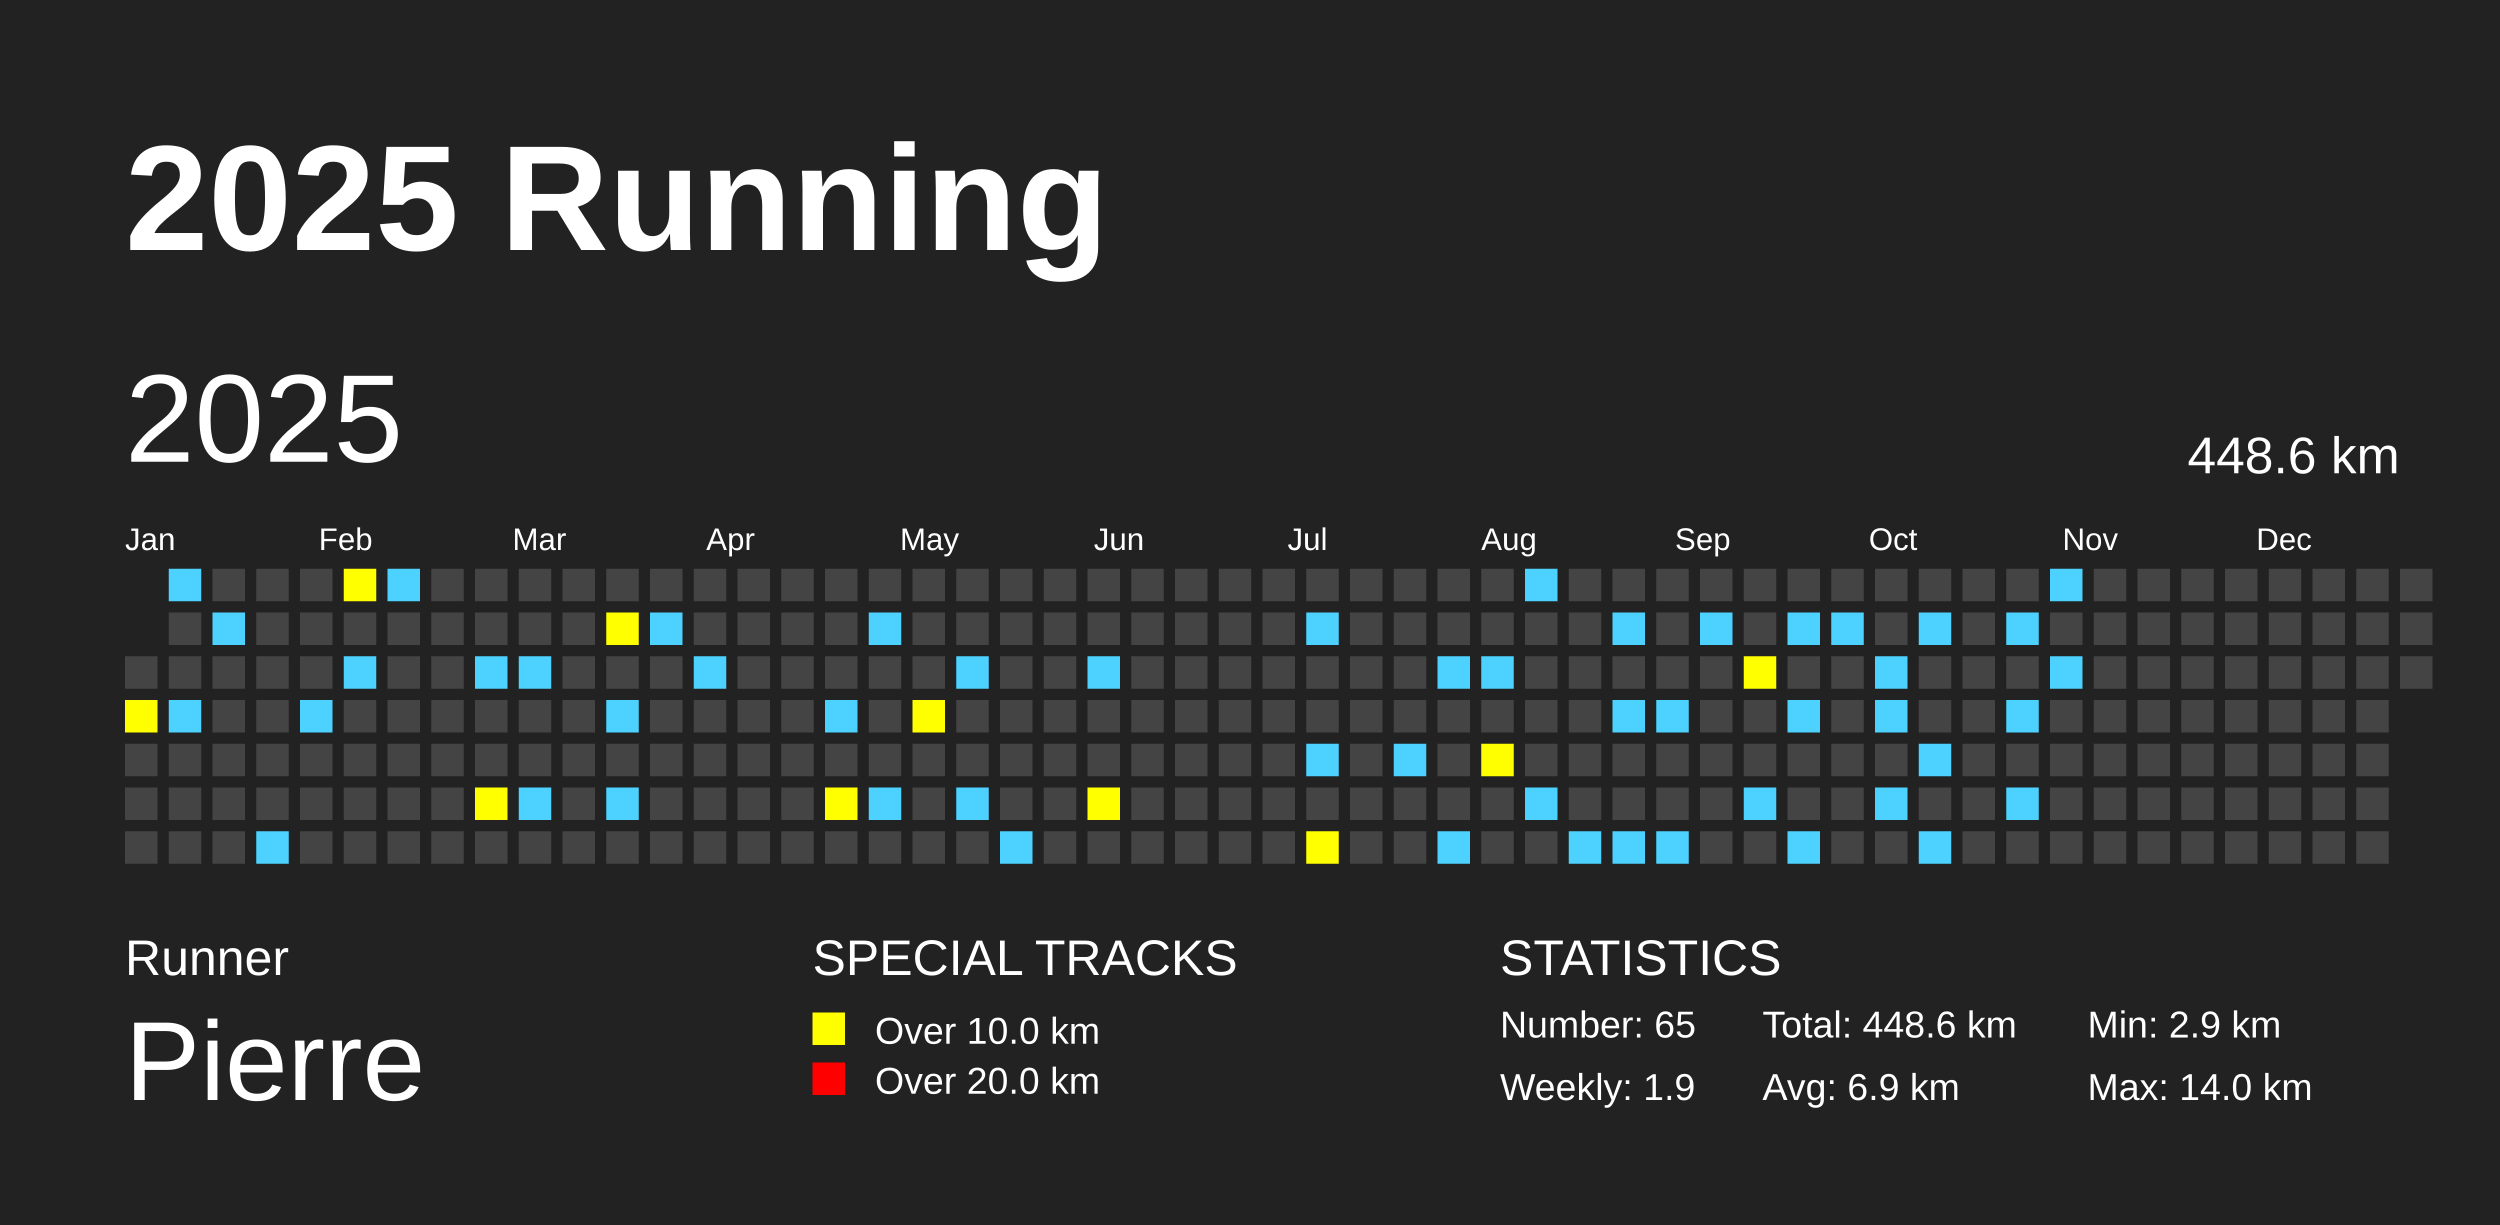
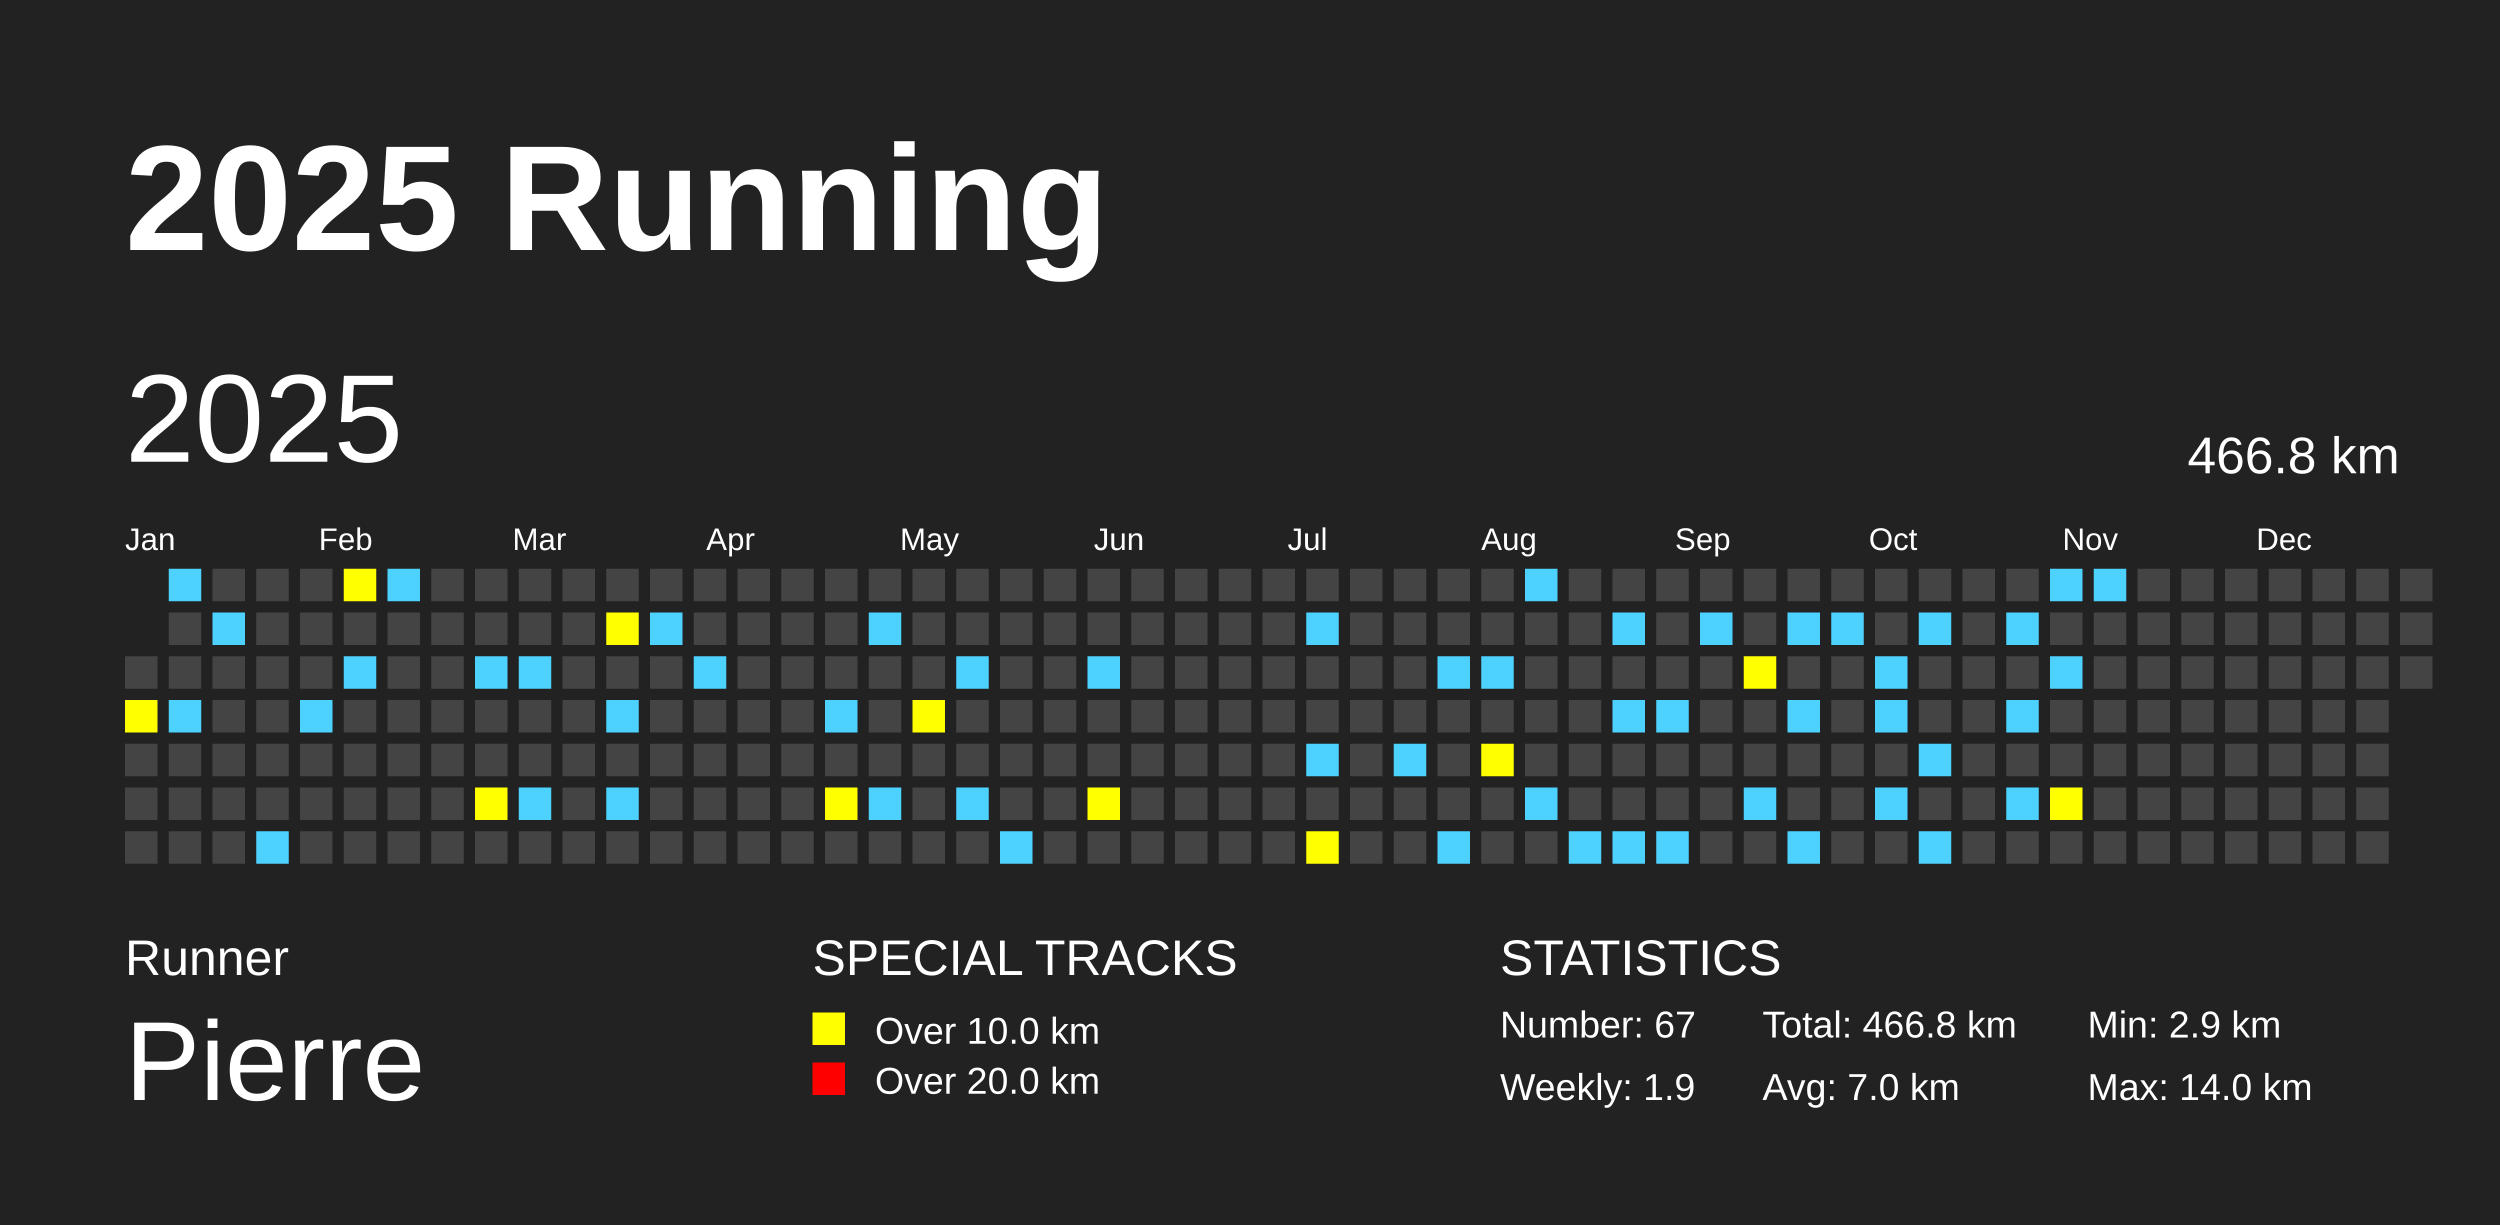
<svg xmlns="http://www.w3.org/2000/svg" baseProfile="full" height="98mm" version="1.1" viewBox="0,0,200,98" width="200mm">
  <defs />
  <rect fill="#222222" height="98" width="200" x="0" y="0" />
  <text fill="#FFFFFF" style="font-size:12px; font-family:Arial; font-weight:bold;" x="10" y="20">2025 Running</text>
  <text fill="#FFFFFF" style="font-size:4px; font-family:Arial" x="10" y="78">Runner</text>
  <text fill="#FFFFFF" style="font-size:9px; font-family:Arial" x="10" y="88">Pierre</text>
  <text fill="#FFFFFF" style="font-size:4px; font-family:Arial" x="65" y="78">SPECIAL TRACKS</text>
  <rect fill="yellow" height="2.6" width="2.6" x="65" y="81" />
  <text fill="#FFFFFF" style="font-size:3px; font-family:Arial" x="70" y="83.5">Over 10.0 km</text>
  <rect fill="red" height="2.6" width="2.6" x="65" y="85" />
  <text fill="#FFFFFF" style="font-size:3px; font-family:Arial" x="70" y="87.5">Over 20.0 km</text>
  <text fill="#FFFFFF" style="font-size:4px; font-family:Arial" x="120" y="78">STATISTICS</text>
-   <text fill="#FFFFFF" style="font-size:3px; font-family:Arial" x="120" y="83">Number: 65</text>
+   <text fill="#FFFFFF" style="font-size:3px; font-family:Arial" x="120" y="83">Number: 67</text>
  <text fill="#FFFFFF" style="font-size:3px; font-family:Arial" x="120" y="88">Weekly: 1.9</text>
-   <text fill="#FFFFFF" style="font-size:3px; font-family:Arial" x="141" y="83">Total: 448.6 km</text>
-   <text fill="#FFFFFF" style="font-size:3px; font-family:Arial" x="141" y="88">Avg: 6.9 km</text>
+   <text fill="#FFFFFF" style="font-size:3px; font-family:Arial" x="141" y="83">Total: 466.8 km</text>
+   <text fill="#FFFFFF" style="font-size:3px; font-family:Arial" x="141" y="88">Avg: 7.0 km</text>
  <text fill="#FFFFFF" style="font-size:3px; font-family:Arial" x="167" y="83">Min: 2.9 km</text>
  <text fill="#FFFFFF" style="font-size:3px; font-family:Arial" x="167" y="88">Max: 14.0 km</text>
  <text dominant-baseline="hanging" fill="#FFFFFF" style="font-size:10.0px; font-family:Arial;" x="10" y="30">2025</text>
-   <text dominant-baseline="hanging" fill="#FFFFFF" style="font-size:4.125px; font-family:Arial;" x="175" y="35">448.6 km</text>
+   <text dominant-baseline="hanging" fill="#FFFFFF" style="font-size:4.125px; font-family:Arial;" x="175" y="35">466.8 km</text>
  <text fill="#FFFFFF" style="font-size:2.5px; font-family:Arial" x="10.0" y="44">Jan</text>
  <text fill="#FFFFFF" style="font-size:2.5px; font-family:Arial" x="25.5" y="44">Feb</text>
  <text fill="#FFFFFF" style="font-size:2.5px; font-family:Arial" x="41.0" y="44">Mar</text>
  <text fill="#FFFFFF" style="font-size:2.5px; font-family:Arial" x="56.5" y="44">Apr</text>
  <text fill="#FFFFFF" style="font-size:2.5px; font-family:Arial" x="72.0" y="44">May</text>
  <text fill="#FFFFFF" style="font-size:2.5px; font-family:Arial" x="87.5" y="44">Jun</text>
  <text fill="#FFFFFF" style="font-size:2.5px; font-family:Arial" x="103.0" y="44">Jul</text>
  <text fill="#FFFFFF" style="font-size:2.5px; font-family:Arial" x="118.5" y="44">Aug</text>
  <text fill="#FFFFFF" style="font-size:2.5px; font-family:Arial" x="134.0" y="44">Sep</text>
  <text fill="#FFFFFF" style="font-size:2.5px; font-family:Arial" x="149.5" y="44">Oct</text>
  <text fill="#FFFFFF" style="font-size:2.5px; font-family:Arial" x="165.0" y="44">Nov</text>
  <text fill="#FFFFFF" style="font-size:2.5px; font-family:Arial" x="180.5" y="44">Dec</text>
  <rect fill="#444444" height="2.6" width="2.6" x="10.0" y="52.5" />
  <rect fill="yellow" height="2.6" width="2.6" x="10.0" y="56.0" />
  <rect fill="#444444" height="2.6" width="2.6" x="10.0" y="59.5" />
  <rect fill="#444444" height="2.6" width="2.6" x="10.0" y="63.0" />
  <rect fill="#444444" height="2.6" width="2.6" x="10.0" y="66.5" />
  <rect fill="#4DD2FF" height="2.6" width="2.6" x="13.5" y="45.5" />
  <rect fill="#444444" height="2.6" width="2.6" x="13.5" y="49.0" />
  <rect fill="#444444" height="2.6" width="2.6" x="13.5" y="52.5" />
  <rect fill="#4DD2FF" height="2.6" width="2.6" x="13.5" y="56.0" />
  <rect fill="#444444" height="2.6" width="2.6" x="13.5" y="59.5" />
  <rect fill="#444444" height="2.6" width="2.6" x="13.5" y="63.0" />
  <rect fill="#444444" height="2.6" width="2.6" x="13.5" y="66.5" />
  <rect fill="#444444" height="2.6" width="2.6" x="17.0" y="45.5" />
  <rect fill="#4DD2FF" height="2.6" width="2.6" x="17.0" y="49.0" />
  <rect fill="#444444" height="2.6" width="2.6" x="17.0" y="52.5" />
  <rect fill="#444444" height="2.6" width="2.6" x="17.0" y="56.0" />
  <rect fill="#444444" height="2.6" width="2.6" x="17.0" y="59.5" />
  <rect fill="#444444" height="2.6" width="2.6" x="17.0" y="63.0" />
  <rect fill="#444444" height="2.6" width="2.6" x="17.0" y="66.5" />
  <rect fill="#444444" height="2.6" width="2.6" x="20.5" y="45.5" />
  <rect fill="#444444" height="2.6" width="2.6" x="20.5" y="49.0" />
  <rect fill="#444444" height="2.6" width="2.6" x="20.5" y="52.5" />
  <rect fill="#444444" height="2.6" width="2.6" x="20.5" y="56.0" />
  <rect fill="#444444" height="2.6" width="2.6" x="20.5" y="59.5" />
  <rect fill="#444444" height="2.6" width="2.6" x="20.5" y="63.0" />
  <rect fill="#4DD2FF" height="2.6" width="2.6" x="20.5" y="66.5" />
  <rect fill="#444444" height="2.6" width="2.6" x="24.0" y="45.5" />
  <rect fill="#444444" height="2.6" width="2.6" x="24.0" y="49.0" />
  <rect fill="#444444" height="2.6" width="2.6" x="24.0" y="52.5" />
  <rect fill="#4DD2FF" height="2.6" width="2.6" x="24.0" y="56.0" />
  <rect fill="#444444" height="2.6" width="2.6" x="24.0" y="59.5" />
  <rect fill="#444444" height="2.6" width="2.6" x="24.0" y="63.0" />
  <rect fill="#444444" height="2.6" width="2.6" x="24.0" y="66.5" />
  <rect fill="yellow" height="2.6" width="2.6" x="27.5" y="45.5" />
  <rect fill="#444444" height="2.6" width="2.6" x="27.5" y="49.0" />
  <rect fill="#4DD2FF" height="2.6" width="2.6" x="27.5" y="52.5" />
  <rect fill="#444444" height="2.6" width="2.6" x="27.5" y="56.0" />
  <rect fill="#444444" height="2.6" width="2.6" x="27.5" y="59.5" />
  <rect fill="#444444" height="2.6" width="2.6" x="27.5" y="63.0" />
  <rect fill="#444444" height="2.6" width="2.6" x="27.5" y="66.5" />
  <rect fill="#4DD2FF" height="2.6" width="2.6" x="31.0" y="45.5" />
  <rect fill="#444444" height="2.6" width="2.6" x="31.0" y="49.0" />
  <rect fill="#444444" height="2.6" width="2.6" x="31.0" y="52.5" />
  <rect fill="#444444" height="2.6" width="2.6" x="31.0" y="56.0" />
  <rect fill="#444444" height="2.6" width="2.6" x="31.0" y="59.5" />
  <rect fill="#444444" height="2.6" width="2.6" x="31.0" y="63.0" />
  <rect fill="#444444" height="2.6" width="2.6" x="31.0" y="66.5" />
  <rect fill="#444444" height="2.6" width="2.6" x="34.5" y="45.5" />
  <rect fill="#444444" height="2.6" width="2.6" x="34.5" y="49.0" />
  <rect fill="#444444" height="2.6" width="2.6" x="34.5" y="52.5" />
  <rect fill="#444444" height="2.6" width="2.6" x="34.5" y="56.0" />
  <rect fill="#444444" height="2.6" width="2.6" x="34.5" y="59.5" />
  <rect fill="#444444" height="2.6" width="2.6" x="34.5" y="63.0" />
  <rect fill="#444444" height="2.6" width="2.6" x="34.5" y="66.5" />
  <rect fill="#444444" height="2.6" width="2.6" x="38.0" y="45.5" />
  <rect fill="#444444" height="2.6" width="2.6" x="38.0" y="49.0" />
  <rect fill="#4DD2FF" height="2.6" width="2.6" x="38.0" y="52.5" />
  <rect fill="#444444" height="2.6" width="2.6" x="38.0" y="56.0" />
  <rect fill="#444444" height="2.6" width="2.6" x="38.0" y="59.5" />
  <rect fill="yellow" height="2.6" width="2.6" x="38.0" y="63.0" />
  <rect fill="#444444" height="2.6" width="2.6" x="38.0" y="66.5" />
  <rect fill="#444444" height="2.6" width="2.6" x="41.5" y="45.5" />
  <rect fill="#444444" height="2.6" width="2.6" x="41.5" y="49.0" />
  <rect fill="#4DD2FF" height="2.6" width="2.6" x="41.5" y="52.5" />
  <rect fill="#444444" height="2.6" width="2.6" x="41.5" y="56.0" />
  <rect fill="#444444" height="2.6" width="2.6" x="41.5" y="59.5" />
  <rect fill="#4DD2FF" height="2.6" width="2.6" x="41.5" y="63.0" />
  <rect fill="#444444" height="2.6" width="2.6" x="41.5" y="66.5" />
  <rect fill="#444444" height="2.6" width="2.6" x="45.0" y="45.5" />
  <rect fill="#444444" height="2.6" width="2.6" x="45.0" y="49.0" />
  <rect fill="#444444" height="2.6" width="2.6" x="45.0" y="52.5" />
  <rect fill="#444444" height="2.6" width="2.6" x="45.0" y="56.0" />
  <rect fill="#444444" height="2.6" width="2.6" x="45.0" y="59.5" />
  <rect fill="#444444" height="2.6" width="2.6" x="45.0" y="63.0" />
  <rect fill="#444444" height="2.6" width="2.6" x="45.0" y="66.5" />
  <rect fill="#444444" height="2.6" width="2.6" x="48.5" y="45.5" />
  <rect fill="yellow" height="2.6" width="2.6" x="48.5" y="49.0" />
  <rect fill="#444444" height="2.6" width="2.6" x="48.5" y="52.5" />
  <rect fill="#4DD2FF" height="2.6" width="2.6" x="48.5" y="56.0" />
  <rect fill="#444444" height="2.6" width="2.6" x="48.5" y="59.5" />
  <rect fill="#4DD2FF" height="2.6" width="2.6" x="48.5" y="63.0" />
  <rect fill="#444444" height="2.6" width="2.6" x="48.5" y="66.5" />
  <rect fill="#444444" height="2.6" width="2.6" x="52.0" y="45.5" />
  <rect fill="#4DD2FF" height="2.6" width="2.6" x="52.0" y="49.0" />
  <rect fill="#444444" height="2.6" width="2.6" x="52.0" y="52.5" />
  <rect fill="#444444" height="2.6" width="2.6" x="52.0" y="56.0" />
  <rect fill="#444444" height="2.6" width="2.6" x="52.0" y="59.5" />
  <rect fill="#444444" height="2.6" width="2.6" x="52.0" y="63.0" />
  <rect fill="#444444" height="2.6" width="2.6" x="52.0" y="66.5" />
  <rect fill="#444444" height="2.6" width="2.6" x="55.5" y="45.5" />
  <rect fill="#444444" height="2.6" width="2.6" x="55.5" y="49.0" />
  <rect fill="#4DD2FF" height="2.6" width="2.6" x="55.5" y="52.5" />
  <rect fill="#444444" height="2.6" width="2.6" x="55.5" y="56.0" />
  <rect fill="#444444" height="2.6" width="2.6" x="55.5" y="59.5" />
  <rect fill="#444444" height="2.6" width="2.6" x="55.5" y="63.0" />
  <rect fill="#444444" height="2.6" width="2.6" x="55.5" y="66.5" />
  <rect fill="#444444" height="2.6" width="2.6" x="59.0" y="45.5" />
  <rect fill="#444444" height="2.6" width="2.6" x="59.0" y="49.0" />
  <rect fill="#444444" height="2.6" width="2.6" x="59.0" y="52.5" />
  <rect fill="#444444" height="2.6" width="2.6" x="59.0" y="56.0" />
  <rect fill="#444444" height="2.6" width="2.6" x="59.0" y="59.5" />
  <rect fill="#444444" height="2.6" width="2.6" x="59.0" y="63.0" />
  <rect fill="#444444" height="2.6" width="2.6" x="59.0" y="66.5" />
  <rect fill="#444444" height="2.6" width="2.6" x="62.5" y="45.5" />
  <rect fill="#444444" height="2.6" width="2.6" x="62.5" y="49.0" />
  <rect fill="#444444" height="2.6" width="2.6" x="62.5" y="52.5" />
  <rect fill="#444444" height="2.6" width="2.6" x="62.5" y="56.0" />
  <rect fill="#444444" height="2.6" width="2.6" x="62.5" y="59.5" />
  <rect fill="#444444" height="2.6" width="2.6" x="62.5" y="63.0" />
  <rect fill="#444444" height="2.6" width="2.6" x="62.5" y="66.5" />
  <rect fill="#444444" height="2.6" width="2.6" x="66.0" y="45.5" />
  <rect fill="#444444" height="2.6" width="2.6" x="66.0" y="49.0" />
  <rect fill="#444444" height="2.6" width="2.6" x="66.0" y="52.5" />
  <rect fill="#4DD2FF" height="2.6" width="2.6" x="66.0" y="56.0" />
  <rect fill="#444444" height="2.6" width="2.6" x="66.0" y="59.5" />
  <rect fill="yellow" height="2.6" width="2.6" x="66.0" y="63.0" />
  <rect fill="#444444" height="2.6" width="2.6" x="66.0" y="66.5" />
  <rect fill="#444444" height="2.6" width="2.6" x="69.5" y="45.5" />
  <rect fill="#4DD2FF" height="2.6" width="2.6" x="69.5" y="49.0" />
  <rect fill="#444444" height="2.6" width="2.6" x="69.5" y="52.5" />
  <rect fill="#444444" height="2.6" width="2.6" x="69.5" y="56.0" />
  <rect fill="#444444" height="2.6" width="2.6" x="69.5" y="59.5" />
  <rect fill="#4DD2FF" height="2.6" width="2.6" x="69.5" y="63.0" />
  <rect fill="#444444" height="2.6" width="2.6" x="69.5" y="66.5" />
  <rect fill="#444444" height="2.6" width="2.6" x="73.0" y="45.5" />
  <rect fill="#444444" height="2.6" width="2.6" x="73.0" y="49.0" />
  <rect fill="#444444" height="2.6" width="2.6" x="73.0" y="52.5" />
  <rect fill="yellow" height="2.6" width="2.6" x="73.0" y="56.0" />
  <rect fill="#444444" height="2.6" width="2.6" x="73.0" y="59.5" />
  <rect fill="#444444" height="2.6" width="2.6" x="73.0" y="63.0" />
  <rect fill="#444444" height="2.6" width="2.6" x="73.0" y="66.5" />
  <rect fill="#444444" height="2.6" width="2.6" x="76.5" y="45.5" />
  <rect fill="#444444" height="2.6" width="2.6" x="76.5" y="49.0" />
  <rect fill="#4DD2FF" height="2.6" width="2.6" x="76.5" y="52.5" />
  <rect fill="#444444" height="2.6" width="2.6" x="76.5" y="56.0" />
  <rect fill="#444444" height="2.6" width="2.6" x="76.5" y="59.5" />
  <rect fill="#4DD2FF" height="2.6" width="2.6" x="76.5" y="63.0" />
  <rect fill="#444444" height="2.6" width="2.6" x="76.5" y="66.5" />
  <rect fill="#444444" height="2.6" width="2.6" x="80.0" y="45.5" />
  <rect fill="#444444" height="2.6" width="2.6" x="80.0" y="49.0" />
  <rect fill="#444444" height="2.6" width="2.6" x="80.0" y="52.5" />
  <rect fill="#444444" height="2.6" width="2.6" x="80.0" y="56.0" />
  <rect fill="#444444" height="2.6" width="2.6" x="80.0" y="59.5" />
  <rect fill="#444444" height="2.6" width="2.6" x="80.0" y="63.0" />
  <rect fill="#4DD2FF" height="2.6" width="2.6" x="80.0" y="66.5" />
  <rect fill="#444444" height="2.6" width="2.6" x="83.5" y="45.5" />
  <rect fill="#444444" height="2.6" width="2.6" x="83.5" y="49.0" />
  <rect fill="#444444" height="2.6" width="2.6" x="83.5" y="52.5" />
  <rect fill="#444444" height="2.6" width="2.6" x="83.5" y="56.0" />
  <rect fill="#444444" height="2.6" width="2.6" x="83.5" y="59.5" />
  <rect fill="#444444" height="2.6" width="2.6" x="83.5" y="63.0" />
  <rect fill="#444444" height="2.6" width="2.6" x="83.5" y="66.5" />
  <rect fill="#444444" height="2.6" width="2.6" x="87.0" y="45.5" />
  <rect fill="#444444" height="2.6" width="2.6" x="87.0" y="49.0" />
  <rect fill="#4DD2FF" height="2.6" width="2.6" x="87.0" y="52.5" />
  <rect fill="#444444" height="2.6" width="2.6" x="87.0" y="56.0" />
  <rect fill="#444444" height="2.6" width="2.6" x="87.0" y="59.5" />
  <rect fill="yellow" height="2.6" width="2.6" x="87.0" y="63.0" />
  <rect fill="#444444" height="2.6" width="2.6" x="87.0" y="66.5" />
  <rect fill="#444444" height="2.6" width="2.6" x="90.5" y="45.5" />
  <rect fill="#444444" height="2.6" width="2.6" x="90.5" y="49.0" />
  <rect fill="#444444" height="2.6" width="2.6" x="90.5" y="52.5" />
  <rect fill="#444444" height="2.6" width="2.6" x="90.5" y="56.0" />
  <rect fill="#444444" height="2.6" width="2.6" x="90.5" y="59.5" />
  <rect fill="#444444" height="2.6" width="2.6" x="90.5" y="63.0" />
  <rect fill="#444444" height="2.6" width="2.6" x="90.5" y="66.5" />
  <rect fill="#444444" height="2.6" width="2.6" x="94.0" y="45.5" />
  <rect fill="#444444" height="2.6" width="2.6" x="94.0" y="49.0" />
  <rect fill="#444444" height="2.6" width="2.6" x="94.0" y="52.5" />
  <rect fill="#444444" height="2.6" width="2.6" x="94.0" y="56.0" />
  <rect fill="#444444" height="2.6" width="2.6" x="94.0" y="59.5" />
  <rect fill="#444444" height="2.6" width="2.6" x="94.0" y="63.0" />
  <rect fill="#444444" height="2.6" width="2.6" x="94.0" y="66.5" />
  <rect fill="#444444" height="2.6" width="2.6" x="97.5" y="45.5" />
  <rect fill="#444444" height="2.6" width="2.6" x="97.5" y="49.0" />
  <rect fill="#444444" height="2.6" width="2.6" x="97.5" y="52.5" />
  <rect fill="#444444" height="2.6" width="2.6" x="97.5" y="56.0" />
  <rect fill="#444444" height="2.6" width="2.6" x="97.5" y="59.5" />
  <rect fill="#444444" height="2.6" width="2.6" x="97.5" y="63.0" />
  <rect fill="#444444" height="2.6" width="2.6" x="97.5" y="66.5" />
  <rect fill="#444444" height="2.6" width="2.6" x="101.0" y="45.5" />
  <rect fill="#444444" height="2.6" width="2.6" x="101.0" y="49.0" />
  <rect fill="#444444" height="2.6" width="2.6" x="101.0" y="52.5" />
  <rect fill="#444444" height="2.6" width="2.6" x="101.0" y="56.0" />
  <rect fill="#444444" height="2.6" width="2.6" x="101.0" y="59.5" />
  <rect fill="#444444" height="2.6" width="2.6" x="101.0" y="63.0" />
  <rect fill="#444444" height="2.6" width="2.6" x="101.0" y="66.5" />
  <rect fill="#444444" height="2.6" width="2.6" x="104.5" y="45.5" />
  <rect fill="#4DD2FF" height="2.6" width="2.6" x="104.5" y="49.0" />
  <rect fill="#444444" height="2.6" width="2.6" x="104.5" y="52.5" />
  <rect fill="#444444" height="2.6" width="2.6" x="104.5" y="56.0" />
  <rect fill="#4DD2FF" height="2.6" width="2.6" x="104.5" y="59.5" />
  <rect fill="#444444" height="2.6" width="2.6" x="104.5" y="63.0" />
  <rect fill="yellow" height="2.6" width="2.6" x="104.5" y="66.5" />
  <rect fill="#444444" height="2.6" width="2.6" x="108.0" y="45.5" />
  <rect fill="#444444" height="2.6" width="2.6" x="108.0" y="49.0" />
  <rect fill="#444444" height="2.6" width="2.6" x="108.0" y="52.5" />
  <rect fill="#444444" height="2.6" width="2.6" x="108.0" y="56.0" />
  <rect fill="#444444" height="2.6" width="2.6" x="108.0" y="59.5" />
  <rect fill="#444444" height="2.6" width="2.6" x="108.0" y="63.0" />
  <rect fill="#444444" height="2.6" width="2.6" x="108.0" y="66.5" />
  <rect fill="#444444" height="2.6" width="2.6" x="111.5" y="45.5" />
  <rect fill="#444444" height="2.6" width="2.6" x="111.5" y="49.0" />
  <rect fill="#444444" height="2.6" width="2.6" x="111.5" y="52.5" />
  <rect fill="#444444" height="2.6" width="2.6" x="111.5" y="56.0" />
  <rect fill="#4DD2FF" height="2.6" width="2.6" x="111.5" y="59.5" />
  <rect fill="#444444" height="2.6" width="2.6" x="111.5" y="63.0" />
  <rect fill="#444444" height="2.6" width="2.6" x="111.5" y="66.5" />
  <rect fill="#444444" height="2.6" width="2.6" x="115.0" y="45.5" />
  <rect fill="#444444" height="2.6" width="2.6" x="115.0" y="49.0" />
  <rect fill="#4DD2FF" height="2.6" width="2.6" x="115.0" y="52.5" />
  <rect fill="#444444" height="2.6" width="2.6" x="115.0" y="56.0" />
  <rect fill="#444444" height="2.6" width="2.6" x="115.0" y="59.5" />
  <rect fill="#444444" height="2.6" width="2.6" x="115.0" y="63.0" />
  <rect fill="#4DD2FF" height="2.6" width="2.6" x="115.0" y="66.5" />
  <rect fill="#444444" height="2.6" width="2.6" x="118.5" y="45.5" />
  <rect fill="#444444" height="2.6" width="2.6" x="118.5" y="49.0" />
  <rect fill="#4DD2FF" height="2.6" width="2.6" x="118.5" y="52.5" />
  <rect fill="#444444" height="2.6" width="2.6" x="118.5" y="56.0" />
  <rect fill="yellow" height="2.6" width="2.6" x="118.5" y="59.5" />
  <rect fill="#444444" height="2.6" width="2.6" x="118.5" y="63.0" />
  <rect fill="#444444" height="2.6" width="2.6" x="118.5" y="66.5" />
  <rect fill="#4DD2FF" height="2.6" width="2.6" x="122.0" y="45.5" />
  <rect fill="#444444" height="2.6" width="2.6" x="122.0" y="49.0" />
  <rect fill="#444444" height="2.6" width="2.6" x="122.0" y="52.5" />
  <rect fill="#444444" height="2.6" width="2.6" x="122.0" y="56.0" />
  <rect fill="#444444" height="2.6" width="2.6" x="122.0" y="59.5" />
  <rect fill="#4DD2FF" height="2.6" width="2.6" x="122.0" y="63.0" />
  <rect fill="#444444" height="2.6" width="2.6" x="122.0" y="66.5" />
  <rect fill="#444444" height="2.6" width="2.6" x="125.5" y="45.5" />
  <rect fill="#444444" height="2.6" width="2.6" x="125.5" y="49.0" />
  <rect fill="#444444" height="2.6" width="2.6" x="125.5" y="52.5" />
  <rect fill="#444444" height="2.6" width="2.6" x="125.5" y="56.0" />
  <rect fill="#444444" height="2.6" width="2.6" x="125.5" y="59.5" />
  <rect fill="#444444" height="2.6" width="2.6" x="125.5" y="63.0" />
  <rect fill="#4DD2FF" height="2.6" width="2.6" x="125.5" y="66.5" />
  <rect fill="#444444" height="2.6" width="2.6" x="129.0" y="45.5" />
  <rect fill="#4DD2FF" height="2.6" width="2.6" x="129.0" y="49.0" />
  <rect fill="#444444" height="2.6" width="2.6" x="129.0" y="52.5" />
  <rect fill="#4DD2FF" height="2.6" width="2.6" x="129.0" y="56.0" />
  <rect fill="#444444" height="2.6" width="2.6" x="129.0" y="59.5" />
  <rect fill="#444444" height="2.6" width="2.6" x="129.0" y="63.0" />
  <rect fill="#4DD2FF" height="2.6" width="2.6" x="129.0" y="66.5" />
  <rect fill="#444444" height="2.6" width="2.6" x="132.5" y="45.5" />
  <rect fill="#444444" height="2.6" width="2.6" x="132.5" y="49.0" />
  <rect fill="#444444" height="2.6" width="2.6" x="132.5" y="52.5" />
  <rect fill="#4DD2FF" height="2.6" width="2.6" x="132.5" y="56.0" />
  <rect fill="#444444" height="2.6" width="2.6" x="132.5" y="59.5" />
  <rect fill="#444444" height="2.6" width="2.6" x="132.5" y="63.0" />
  <rect fill="#4DD2FF" height="2.6" width="2.6" x="132.5" y="66.5" />
  <rect fill="#444444" height="2.6" width="2.6" x="136.0" y="45.5" />
  <rect fill="#4DD2FF" height="2.6" width="2.6" x="136.0" y="49.0" />
  <rect fill="#444444" height="2.6" width="2.6" x="136.0" y="52.5" />
  <rect fill="#444444" height="2.6" width="2.6" x="136.0" y="56.0" />
  <rect fill="#444444" height="2.6" width="2.6" x="136.0" y="59.5" />
  <rect fill="#444444" height="2.6" width="2.6" x="136.0" y="63.0" />
  <rect fill="#444444" height="2.6" width="2.6" x="136.0" y="66.5" />
  <rect fill="#444444" height="2.6" width="2.6" x="139.5" y="45.5" />
  <rect fill="#444444" height="2.6" width="2.6" x="139.5" y="49.0" />
  <rect fill="yellow" height="2.6" width="2.6" x="139.5" y="52.5" />
  <rect fill="#444444" height="2.6" width="2.6" x="139.5" y="56.0" />
  <rect fill="#444444" height="2.6" width="2.6" x="139.5" y="59.5" />
  <rect fill="#4DD2FF" height="2.6" width="2.6" x="139.5" y="63.0" />
  <rect fill="#444444" height="2.6" width="2.6" x="139.5" y="66.5" />
  <rect fill="#444444" height="2.6" width="2.6" x="143.0" y="45.5" />
  <rect fill="#4DD2FF" height="2.6" width="2.6" x="143.0" y="49.0" />
  <rect fill="#444444" height="2.6" width="2.6" x="143.0" y="52.5" />
  <rect fill="#4DD2FF" height="2.6" width="2.6" x="143.0" y="56.0" />
  <rect fill="#444444" height="2.6" width="2.6" x="143.0" y="59.5" />
  <rect fill="#444444" height="2.6" width="2.6" x="143.0" y="63.0" />
  <rect fill="#4DD2FF" height="2.6" width="2.6" x="143.0" y="66.5" />
  <rect fill="#444444" height="2.6" width="2.6" x="146.5" y="45.5" />
  <rect fill="#4DD2FF" height="2.6" width="2.6" x="146.5" y="49.0" />
  <rect fill="#444444" height="2.6" width="2.6" x="146.5" y="52.5" />
  <rect fill="#444444" height="2.6" width="2.6" x="146.5" y="56.0" />
  <rect fill="#444444" height="2.6" width="2.6" x="146.5" y="59.5" />
  <rect fill="#444444" height="2.6" width="2.6" x="146.5" y="63.0" />
  <rect fill="#444444" height="2.6" width="2.6" x="146.5" y="66.5" />
  <rect fill="#444444" height="2.6" width="2.6" x="150.0" y="45.5" />
  <rect fill="#444444" height="2.6" width="2.6" x="150.0" y="49.0" />
  <rect fill="#4DD2FF" height="2.6" width="2.6" x="150.0" y="52.5" />
  <rect fill="#4DD2FF" height="2.6" width="2.6" x="150.0" y="56.0" />
  <rect fill="#444444" height="2.6" width="2.6" x="150.0" y="59.5" />
  <rect fill="#4DD2FF" height="2.6" width="2.6" x="150.0" y="63.0" />
  <rect fill="#444444" height="2.6" width="2.6" x="150.0" y="66.5" />
  <rect fill="#444444" height="2.6" width="2.6" x="153.5" y="45.5" />
  <rect fill="#4DD2FF" height="2.6" width="2.6" x="153.5" y="49.0" />
  <rect fill="#444444" height="2.6" width="2.6" x="153.5" y="52.5" />
  <rect fill="#444444" height="2.6" width="2.6" x="153.5" y="56.0" />
  <rect fill="#4DD2FF" height="2.6" width="2.6" x="153.5" y="59.5" />
  <rect fill="#444444" height="2.6" width="2.6" x="153.5" y="63.0" />
  <rect fill="#4DD2FF" height="2.6" width="2.6" x="153.5" y="66.5" />
  <rect fill="#444444" height="2.6" width="2.6" x="157.0" y="45.5" />
  <rect fill="#444444" height="2.6" width="2.6" x="157.0" y="49.0" />
  <rect fill="#444444" height="2.6" width="2.6" x="157.0" y="52.5" />
  <rect fill="#444444" height="2.6" width="2.6" x="157.0" y="56.0" />
  <rect fill="#444444" height="2.6" width="2.6" x="157.0" y="59.5" />
  <rect fill="#444444" height="2.6" width="2.6" x="157.0" y="63.0" />
  <rect fill="#444444" height="2.6" width="2.6" x="157.0" y="66.5" />
  <rect fill="#444444" height="2.6" width="2.6" x="160.5" y="45.5" />
  <rect fill="#4DD2FF" height="2.6" width="2.6" x="160.5" y="49.0" />
  <rect fill="#444444" height="2.6" width="2.6" x="160.5" y="52.5" />
  <rect fill="#4DD2FF" height="2.6" width="2.6" x="160.5" y="56.0" />
  <rect fill="#444444" height="2.6" width="2.6" x="160.5" y="59.5" />
  <rect fill="#4DD2FF" height="2.6" width="2.6" x="160.5" y="63.0" />
  <rect fill="#444444" height="2.6" width="2.6" x="160.5" y="66.5" />
  <rect fill="#4DD2FF" height="2.6" width="2.6" x="164.0" y="45.5" />
  <rect fill="#444444" height="2.6" width="2.6" x="164.0" y="49.0" />
  <rect fill="#4DD2FF" height="2.6" width="2.6" x="164.0" y="52.5" />
  <rect fill="#444444" height="2.6" width="2.6" x="164.0" y="56.0" />
  <rect fill="#444444" height="2.6" width="2.6" x="164.0" y="59.5" />
-   <rect fill="#444444" height="2.6" width="2.6" x="164.0" y="63.0" />
+   <rect fill="yellow" height="2.6" width="2.6" x="164.0" y="63.0" />
  <rect fill="#444444" height="2.6" width="2.6" x="164.0" y="66.5" />
-   <rect fill="#444444" height="2.6" width="2.6" x="167.5" y="45.5" />
+   <rect fill="#4DD2FF" height="2.6" width="2.6" x="167.5" y="45.5" />
  <rect fill="#444444" height="2.6" width="2.6" x="167.5" y="49.0" />
  <rect fill="#444444" height="2.6" width="2.6" x="167.5" y="52.5" />
  <rect fill="#444444" height="2.6" width="2.6" x="167.5" y="56.0" />
  <rect fill="#444444" height="2.6" width="2.6" x="167.5" y="59.5" />
  <rect fill="#444444" height="2.6" width="2.6" x="167.5" y="63.0" />
  <rect fill="#444444" height="2.6" width="2.6" x="167.5" y="66.5" />
  <rect fill="#444444" height="2.6" width="2.6" x="171.0" y="45.5" />
  <rect fill="#444444" height="2.6" width="2.6" x="171.0" y="49.0" />
  <rect fill="#444444" height="2.6" width="2.6" x="171.0" y="52.5" />
  <rect fill="#444444" height="2.6" width="2.6" x="171.0" y="56.0" />
  <rect fill="#444444" height="2.6" width="2.6" x="171.0" y="59.5" />
  <rect fill="#444444" height="2.6" width="2.6" x="171.0" y="63.0" />
  <rect fill="#444444" height="2.6" width="2.6" x="171.0" y="66.5" />
  <rect fill="#444444" height="2.6" width="2.6" x="174.5" y="45.5" />
  <rect fill="#444444" height="2.6" width="2.6" x="174.5" y="49.0" />
  <rect fill="#444444" height="2.6" width="2.6" x="174.5" y="52.5" />
  <rect fill="#444444" height="2.6" width="2.6" x="174.5" y="56.0" />
  <rect fill="#444444" height="2.6" width="2.6" x="174.5" y="59.5" />
  <rect fill="#444444" height="2.6" width="2.6" x="174.5" y="63.0" />
  <rect fill="#444444" height="2.6" width="2.6" x="174.5" y="66.5" />
  <rect fill="#444444" height="2.6" width="2.6" x="178.0" y="45.5" />
  <rect fill="#444444" height="2.6" width="2.6" x="178.0" y="49.0" />
  <rect fill="#444444" height="2.6" width="2.6" x="178.0" y="52.5" />
  <rect fill="#444444" height="2.6" width="2.6" x="178.0" y="56.0" />
  <rect fill="#444444" height="2.6" width="2.6" x="178.0" y="59.5" />
  <rect fill="#444444" height="2.6" width="2.6" x="178.0" y="63.0" />
  <rect fill="#444444" height="2.6" width="2.6" x="178.0" y="66.5" />
  <rect fill="#444444" height="2.6" width="2.6" x="181.5" y="45.5" />
  <rect fill="#444444" height="2.6" width="2.6" x="181.5" y="49.0" />
  <rect fill="#444444" height="2.6" width="2.6" x="181.5" y="52.5" />
  <rect fill="#444444" height="2.6" width="2.6" x="181.5" y="56.0" />
  <rect fill="#444444" height="2.6" width="2.6" x="181.5" y="59.5" />
  <rect fill="#444444" height="2.6" width="2.6" x="181.5" y="63.0" />
  <rect fill="#444444" height="2.6" width="2.6" x="181.5" y="66.5" />
  <rect fill="#444444" height="2.6" width="2.6" x="185.0" y="45.5" />
  <rect fill="#444444" height="2.6" width="2.6" x="185.0" y="49.0" />
  <rect fill="#444444" height="2.6" width="2.6" x="185.0" y="52.5" />
  <rect fill="#444444" height="2.6" width="2.6" x="185.0" y="56.0" />
  <rect fill="#444444" height="2.6" width="2.6" x="185.0" y="59.5" />
  <rect fill="#444444" height="2.6" width="2.6" x="185.0" y="63.0" />
  <rect fill="#444444" height="2.6" width="2.6" x="185.0" y="66.5" />
  <rect fill="#444444" height="2.6" width="2.6" x="188.5" y="45.5" />
  <rect fill="#444444" height="2.6" width="2.6" x="188.5" y="49.0" />
  <rect fill="#444444" height="2.6" width="2.6" x="188.5" y="52.5" />
  <rect fill="#444444" height="2.6" width="2.6" x="188.5" y="56.0" />
  <rect fill="#444444" height="2.6" width="2.6" x="188.5" y="59.5" />
  <rect fill="#444444" height="2.6" width="2.6" x="188.5" y="63.0" />
  <rect fill="#444444" height="2.6" width="2.6" x="188.5" y="66.5" />
  <rect fill="#444444" height="2.6" width="2.6" x="192.0" y="45.5" />
  <rect fill="#444444" height="2.6" width="2.6" x="192.0" y="49.0" />
  <rect fill="#444444" height="2.6" width="2.6" x="192.0" y="52.5" />
</svg>
